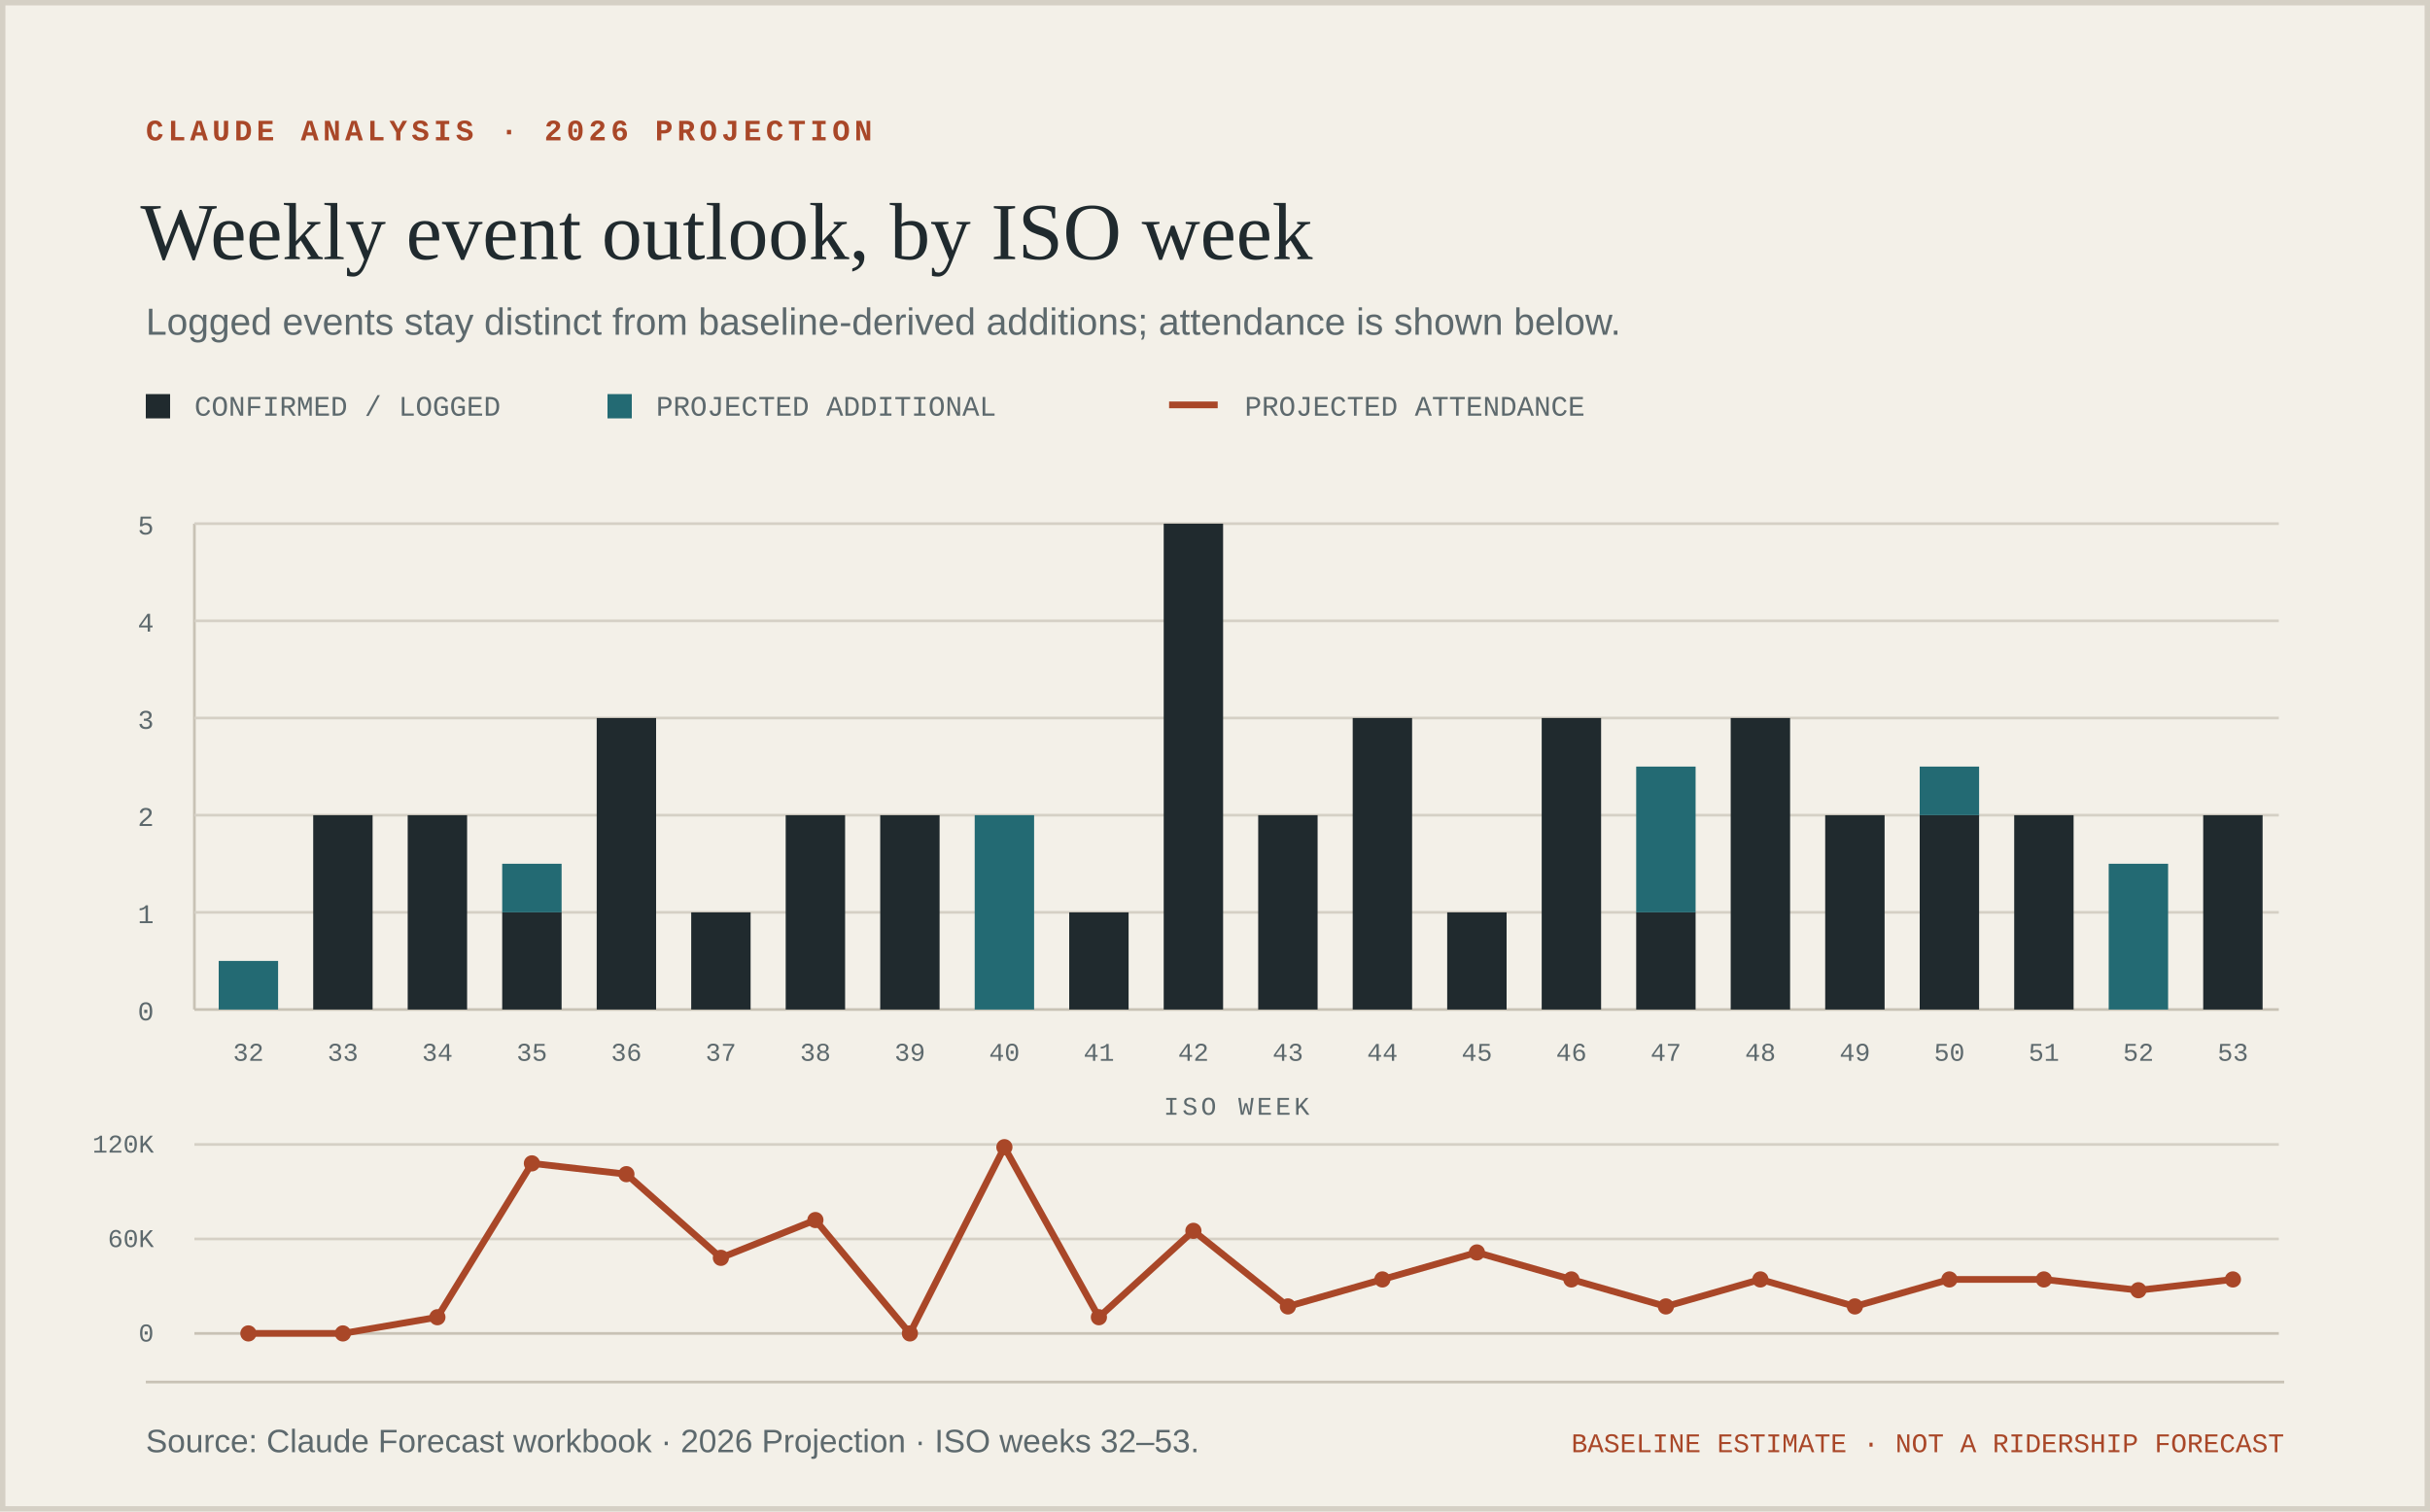
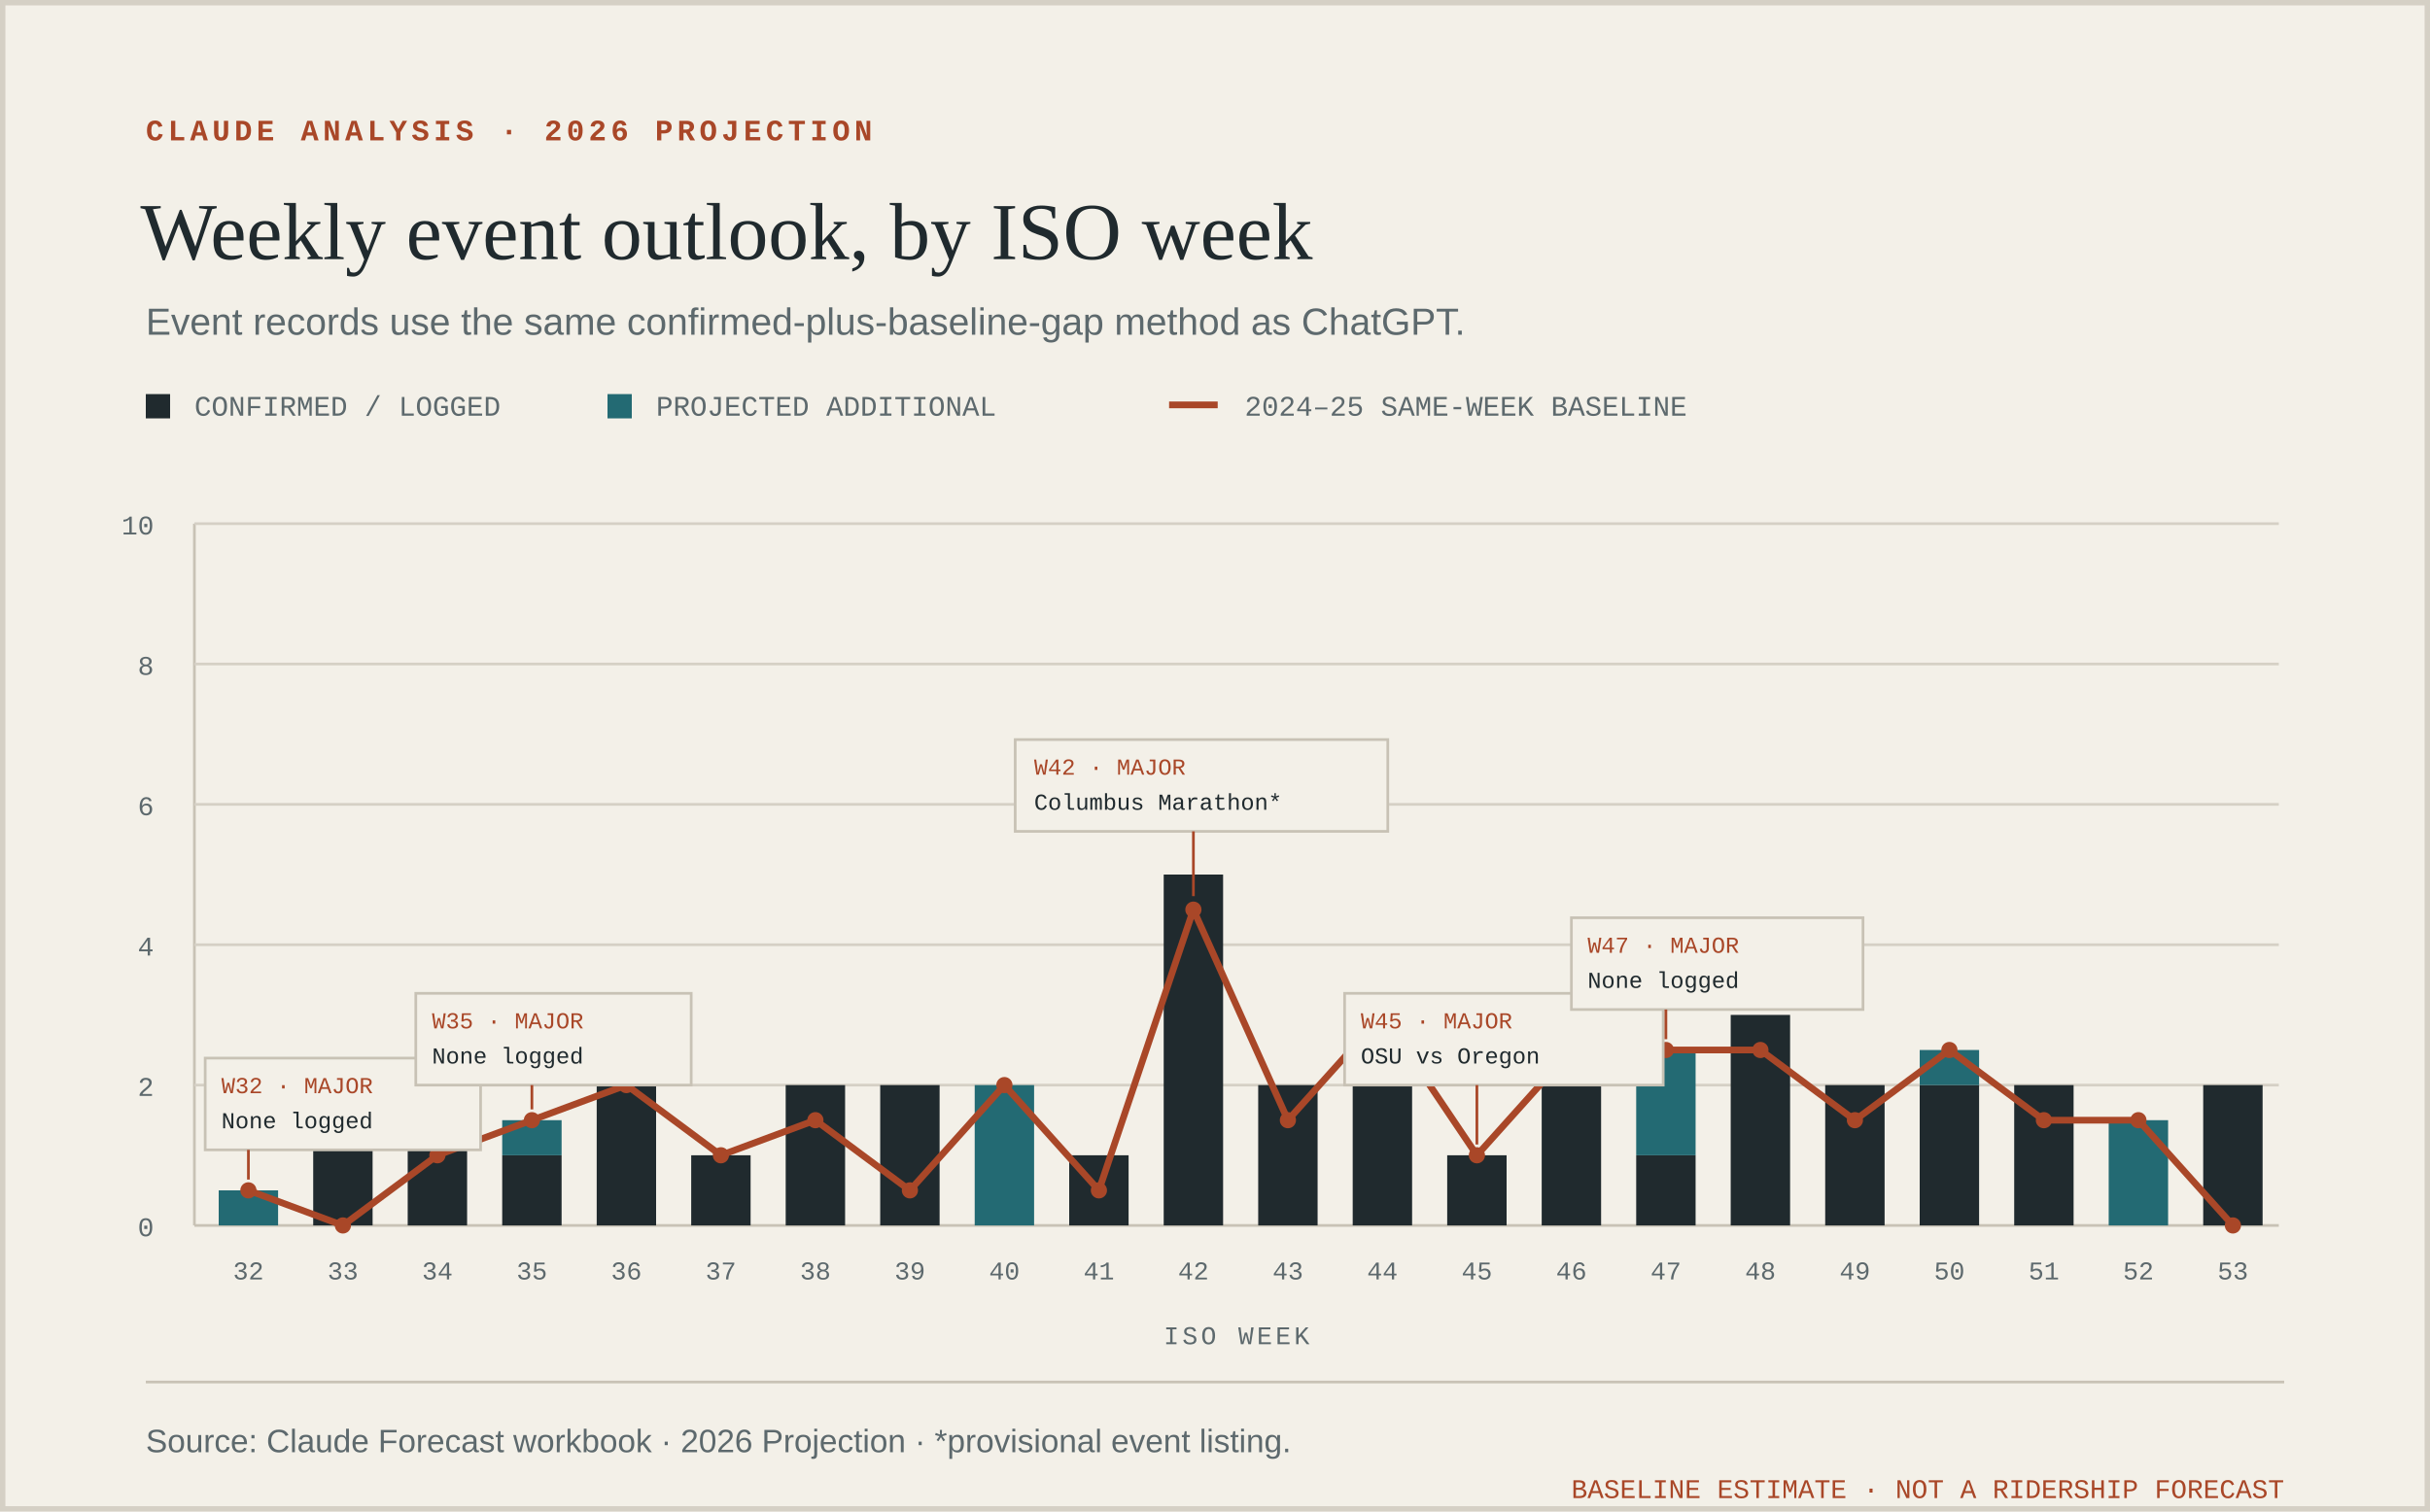
<svg xmlns="http://www.w3.org/2000/svg" width="900" height="560" viewBox="0 0 900 560" role="img" aria-labelledby="title desc">
  <style>
    .display{font-family:Newsreader,Georgia,'Times New Roman',serif}
    .body{font-family:'IBM Plex Sans',Arial,sans-serif}
    .mono{font-family:'IBM Plex Mono','Courier New',monospace}
  </style>
  <rect width="900" height="560" fill="#F3F0E8" />
  <rect x="1" y="1" width="898" height="558" fill="none" stroke="#D5D0C5" stroke-width="2" />
  <text x="54" y="52" class="mono" font-size="11" font-weight="600" letter-spacing="1.6" fill="#A94728">CLAUDE ANALYSIS · 2026 PROJECTION</text>
  <text x="52" y="96" class="display" font-size="30" font-weight="500" fill="#202A2E">Weekly event outlook, by ISO week</text>
-   <text x="54" y="124" class="body" font-size="14" fill="#5D696D">Logged events stay distinct from baseline-derived additions; attendance is shown below.</text>
+   <text x="54" y="124" class="body" font-size="14" fill="#5D696D">Event records use the same confirmed-plus-baseline-gap method as ChatGPT.</text>
  <g transform="translate(54 150)" class="mono" font-size="10.5" fill="#5D696D">
    <rect x="0" y="-4" width="9" height="9" fill="#202A2E" />
    <text x="18" y="4">CONFIRMED / LOGGED</text>
    <rect x="171" y="-4" width="9" height="9" fill="#236A73" />
    <text x="189" y="4">PROJECTED ADDITIONAL</text>
    <line x1="379" y1="0" x2="397" y2="0" stroke="#A94728" stroke-width="2.5" />
-     <text x="407" y="4">PROJECTED ATTENDANCE</text>
+     <text x="407" y="4">2024–25 SAME-WEEK BASELINE</text>
  </g>
  <g transform="translate(72 194)">
-     <line x1="0" y1="0" x2="0" y2="180" stroke="#C8C2B5" />
-     <line x1="0" y1="180" x2="772" y2="180" stroke="#C8C2B5" />
+     <line x1="0" y1="0" x2="0" y2="260" stroke="#C8C2B5" />
+     <line x1="0" y1="260" x2="772" y2="260" stroke="#C8C2B5" />
    <g stroke="#D5D0C5" stroke-width="1">
-       <line x1="0" y1="144" x2="772" y2="144" />
-       <line x1="0" y1="108" x2="772" y2="108" />
-       <line x1="0" y1="72" x2="772" y2="72" />
-       <line x1="0" y1="36" x2="772" y2="36" />
+       <line x1="0" y1="208" x2="772" y2="208" />
+       <line x1="0" y1="156" x2="772" y2="156" />
+       <line x1="0" y1="104" x2="772" y2="104" />
+       <line x1="0" y1="52" x2="772" y2="52" />
      <line x1="0" y1="0" x2="772" y2="0" />
    </g>
    <g class="mono" font-size="10" fill="#5D696D">
-       <text x="-15" y="184" text-anchor="end">0</text>
-       <text x="-15" y="148" text-anchor="end">1</text>
-       <text x="-15" y="112" text-anchor="end">2</text>
-       <text x="-15" y="76" text-anchor="end">3</text>
-       <text x="-15" y="40" text-anchor="end">4</text>
-       <text x="-15" y="4" text-anchor="end">5</text>
+       <text x="-15" y="264" text-anchor="end">0</text>
+       <text x="-15" y="212" text-anchor="end">2</text>
+       <text x="-15" y="160" text-anchor="end">4</text>
+       <text x="-15" y="108" text-anchor="end">6</text>
+       <text x="-15" y="56" text-anchor="end">8</text>
+       <text x="-15" y="4" text-anchor="end">10</text>
    </g>
    <g fill="#202A2E">
-       <rect x="9" y="180" width="22" height="0" />
-       <rect x="44" y="108" width="22" height="72" />
-       <rect x="79" y="108" width="22" height="72" />
-       <rect x="114" y="144" width="22" height="36" />
-       <rect x="149" y="72" width="22" height="108" />
-       <rect x="184" y="144" width="22" height="36" />
-       <rect x="219" y="108" width="22" height="72" />
-       <rect x="254" y="108" width="22" height="72" />
-       <rect x="289" y="180" width="22" height="0" />
-       <rect x="324" y="144" width="22" height="36" />
-       <rect x="359" y="0" width="22" height="180" />
-       <rect x="394" y="108" width="22" height="72" />
-       <rect x="429" y="72" width="22" height="108" />
-       <rect x="464" y="144" width="22" height="36" />
-       <rect x="499" y="72" width="22" height="108" />
-       <rect x="534" y="144" width="22" height="36" />
-       <rect x="569" y="72" width="22" height="108" />
-       <rect x="604" y="108" width="22" height="72" />
-       <rect x="639" y="108" width="22" height="72" />
-       <rect x="674" y="108" width="22" height="72" />
-       <rect x="709" y="180" width="22" height="0" />
-       <rect x="744" y="108" width="22" height="72" />
+       <rect x="9" y="260" width="22" height="0" />
+       <rect x="44" y="208" width="22" height="52" />
+       <rect x="79" y="208" width="22" height="52" />
+       <rect x="114" y="234" width="22" height="26" />
+       <rect x="149" y="182" width="22" height="78" />
+       <rect x="184" y="234" width="22" height="26" />
+       <rect x="219" y="208" width="22" height="52" />
+       <rect x="254" y="208" width="22" height="52" />
+       <rect x="289" y="260" width="22" height="0" />
+       <rect x="324" y="234" width="22" height="26" />
+       <rect x="359" y="130" width="22" height="130" />
+       <rect x="394" y="208" width="22" height="52" />
+       <rect x="429" y="182" width="22" height="78" />
+       <rect x="464" y="234" width="22" height="26" />
+       <rect x="499" y="182" width="22" height="78" />
+       <rect x="534" y="234" width="22" height="26" />
+       <rect x="569" y="182" width="22" height="78" />
+       <rect x="604" y="208" width="22" height="52" />
+       <rect x="639" y="208" width="22" height="52" />
+       <rect x="674" y="208" width="22" height="52" />
+       <rect x="709" y="260" width="22" height="0" />
+       <rect x="744" y="208" width="22" height="52" />
    </g>
    <g fill="#236A73">
-       <rect x="9" y="162" width="22" height="18" />
-       <rect x="114" y="126" width="22" height="18" />
-       <rect x="289" y="108" width="22" height="72" />
-       <rect x="534" y="90" width="22" height="54" />
-       <rect x="639" y="90" width="22" height="18" />
-       <rect x="709" y="126" width="22" height="54" />
+       <rect x="9" y="247" width="22" height="13" />
+       <rect x="114" y="221" width="22" height="13" />
+       <rect x="289" y="208" width="22" height="52" />
+       <rect x="534" y="195" width="22" height="39" />
+       <rect x="639" y="195" width="22" height="13" />
+       <rect x="709" y="221" width="22" height="39" />
+     </g>
+     <path d="M20 247 L55 260 L90 234 L125 221 L160 208 L195 234 L230 221 L265 247 L300 208 L335 247 L370 143 L405 221 L440 182 L475 234 L510 195 L545 195 L580 195 L615 221 L650 195 L685 221 L720 221 L755 260" fill="none" stroke="#A94728" stroke-width="2.5" stroke-linecap="round" stroke-linejoin="round" />
+     <g fill="#A94728">
+       <circle cx="20" cy="247" r="3" />
+       <circle cx="55" cy="260" r="3" />
+       <circle cx="90" cy="234" r="3" />
+       <circle cx="125" cy="221" r="3" />
+       <circle cx="160" cy="208" r="3" />
+       <circle cx="195" cy="234" r="3" />
+       <circle cx="230" cy="221" r="3" />
+       <circle cx="265" cy="247" r="3" />
+       <circle cx="300" cy="208" r="3" />
+       <circle cx="335" cy="247" r="3" />
+       <circle cx="370" cy="143" r="3" />
+       <circle cx="405" cy="221" r="3" />
+       <circle cx="440" cy="182" r="3" />
+       <circle cx="475" cy="234" r="3" />
+       <circle cx="510" cy="195" r="3" />
+       <circle cx="545" cy="195" r="3" />
+       <circle cx="580" cy="195" r="3" />
+       <circle cx="615" cy="221" r="3" />
+       <circle cx="650" cy="195" r="3" />
+       <circle cx="685" cy="221" r="3" />
+       <circle cx="720" cy="221" r="3" />
+       <circle cx="755" cy="260" r="3" />
+     </g>
+     <g class="mono" font-size="8.5" fill="#202A2E">
+       <g>
+         <rect x="4" y="198" width="102" height="34" fill="#F3F0E8" stroke="#C8C2B5" />
+         <text x="10" y="211" fill="#A94728">W32 · MAJOR</text>
+         <text x="10" y="224">None logged</text>
+         <line x1="20" y1="232" x2="20" y2="243" stroke="#A94728" />
+       </g>
+       <g>
+         <rect x="82" y="174" width="102" height="34" fill="#F3F0E8" stroke="#C8C2B5" />
+         <text x="88" y="187" fill="#A94728">W35 · MAJOR</text>
+         <text x="88" y="200">None logged</text>
+         <line x1="125" y1="208" x2="125" y2="217" stroke="#A94728" />
+       </g>
+       <g>
+         <rect x="304" y="80" width="138" height="34" fill="#F3F0E8" stroke="#C8C2B5" />
+         <text x="311" y="93" fill="#A94728">W42 · MAJOR</text>
+         <text x="311" y="106">Columbus Marathon*</text>
+         <line x1="370" y1="114" x2="370" y2="138" stroke="#A94728" />
+       </g>
+       <g>
+         <rect x="426" y="174" width="118" height="34" fill="#F3F0E8" stroke="#C8C2B5" />
+         <text x="432" y="187" fill="#A94728">W45 · MAJOR</text>
+         <text x="432" y="200">OSU vs Oregon</text>
+         <line x1="475" y1="208" x2="475" y2="230" stroke="#A94728" />
+       </g>
+       <g>
+         <rect x="510" y="146" width="108" height="34" fill="#F3F0E8" stroke="#C8C2B5" />
+         <text x="516" y="159" fill="#A94728">W47 · MAJOR</text>
+         <text x="516" y="172">None logged</text>
+         <line x1="545" y1="180" x2="545" y2="191" stroke="#A94728" />
+       </g>
    </g>
    <g class="mono" font-size="9.5" fill="#5D696D" text-anchor="middle">
-       <text x="20" y="199">32</text>
-       <text x="55" y="199">33</text>
-       <text x="90" y="199">34</text>
-       <text x="125" y="199">35</text>
-       <text x="160" y="199">36</text>
-       <text x="195" y="199">37</text>
-       <text x="230" y="199">38</text>
-       <text x="265" y="199">39</text>
-       <text x="300" y="199">40</text>
-       <text x="335" y="199">41</text>
-       <text x="370" y="199">42</text>
-       <text x="405" y="199">43</text>
-       <text x="440" y="199">44</text>
-       <text x="475" y="199">45</text>
-       <text x="510" y="199">46</text>
-       <text x="545" y="199">47</text>
-       <text x="580" y="199">48</text>
-       <text x="615" y="199">49</text>
-       <text x="650" y="199">50</text>
-       <text x="685" y="199">51</text>
-       <text x="720" y="199">52</text>
-       <text x="755" y="199">53</text>
-       <text x="386" y="219" letter-spacing="1.2">ISO WEEK</text>
-     </g>
-     <g transform="translate(0 230)">
-       <line x1="0" y1="70" x2="772" y2="70" stroke="#C8C2B5" />
-       <g stroke="#D5D0C5">
-         <line x1="0" y1="35" x2="772" y2="35" />
-         <line x1="0" y1="0" x2="772" y2="0" />
-       </g>
-       <g class="mono" font-size="9.5" fill="#5D696D">
-         <text x="-15" y="73" text-anchor="end">0</text>
-         <text x="-15" y="38" text-anchor="end">60K</text>
-         <text x="-15" y="3" text-anchor="end">120K</text>
-       </g>
-       <path d="M20 70 L55 70 L90 64 L125 7 L160 11 L195 42 L230 28 L265 70 L300 1 L335 64 L370 32 L405 60 L440 50 L475 40 L510 50 L545 60 L580 50 L615 60 L650 50 L685 50 L720 54 L755 50" fill="none" stroke="#A94728" stroke-width="2.5" stroke-linecap="round" stroke-linejoin="round" />
-       <g fill="#A94728">
-         <circle cx="20" cy="70" r="3" />
-         <circle cx="55" cy="70" r="3" />
-         <circle cx="90" cy="64" r="3" />
-         <circle cx="125" cy="7" r="3" />
-         <circle cx="160" cy="11" r="3" />
-         <circle cx="195" cy="42" r="3" />
-         <circle cx="230" cy="28" r="3" />
-         <circle cx="265" cy="70" r="3" />
-         <circle cx="300" cy="1" r="3" />
-         <circle cx="335" cy="64" r="3" />
-         <circle cx="370" cy="32" r="3" />
-         <circle cx="405" cy="60" r="3" />
-         <circle cx="440" cy="50" r="3" />
-         <circle cx="475" cy="40" r="3" />
-         <circle cx="510" cy="50" r="3" />
-         <circle cx="545" cy="60" r="3" />
-         <circle cx="580" cy="50" r="3" />
-         <circle cx="615" cy="60" r="3" />
-         <circle cx="650" cy="50" r="3" />
-         <circle cx="685" cy="50" r="3" />
-         <circle cx="720" cy="54" r="3" />
-         <circle cx="755" cy="50" r="3" />
-       </g>
+       <text x="20" y="280">32</text>
+       <text x="55" y="280">33</text>
+       <text x="90" y="280">34</text>
+       <text x="125" y="280">35</text>
+       <text x="160" y="280">36</text>
+       <text x="195" y="280">37</text>
+       <text x="230" y="280">38</text>
+       <text x="265" y="280">39</text>
+       <text x="300" y="280">40</text>
+       <text x="335" y="280">41</text>
+       <text x="370" y="280">42</text>
+       <text x="405" y="280">43</text>
+       <text x="440" y="280">44</text>
+       <text x="475" y="280">45</text>
+       <text x="510" y="280">46</text>
+       <text x="545" y="280">47</text>
+       <text x="580" y="280">48</text>
+       <text x="615" y="280">49</text>
+       <text x="650" y="280">50</text>
+       <text x="685" y="280">51</text>
+       <text x="720" y="280">52</text>
+       <text x="755" y="280">53</text>
+       <text x="386" y="304" letter-spacing="1.2">ISO WEEK</text>
    </g>
  </g>
  <g transform="translate(54 530)">
    <line x1="0" y1="-18" x2="792" y2="-18" stroke="#C8C2B5" />
-     <text x="0" y="8" class="body" font-size="12" fill="#5D696D">Source: Claude Forecast workbook · 2026 Projection · ISO weeks 32–53.</text>
-     <text x="792" y="8" text-anchor="end" class="mono" font-size="10" fill="#A94728">BASELINE ESTIMATE · NOT A RIDERSHIP FORECAST</text>
+     <text x="0" y="8" class="body" font-size="12" fill="#5D696D">Source: Claude Forecast workbook · 2026 Projection · *provisional event listing.</text>
+     <text x="792" y="25" text-anchor="end" class="mono" font-size="10" fill="#A94728">BASELINE ESTIMATE · NOT A RIDERSHIP FORECAST</text>
  </g>
</svg>
